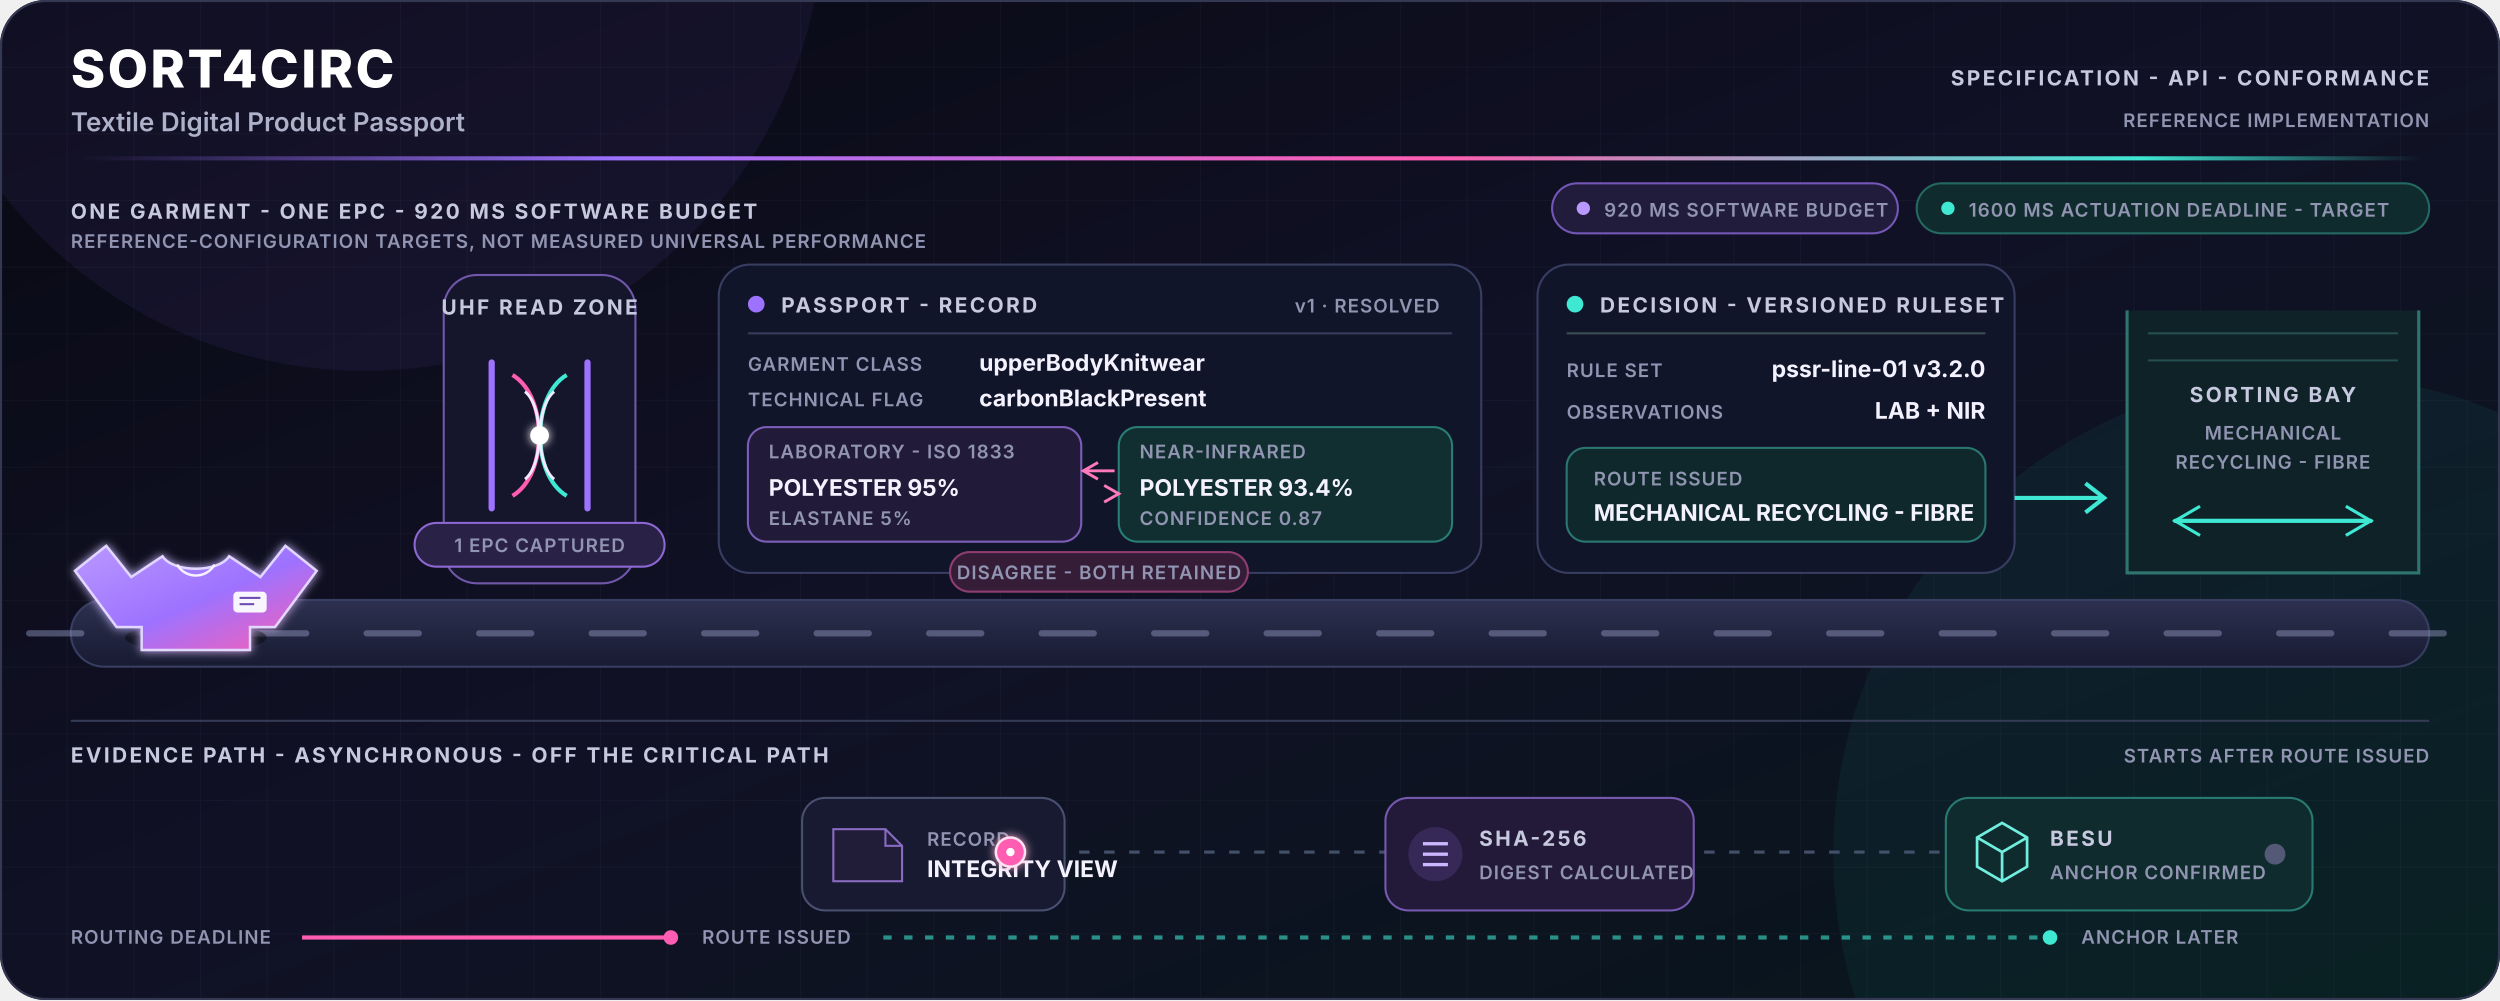
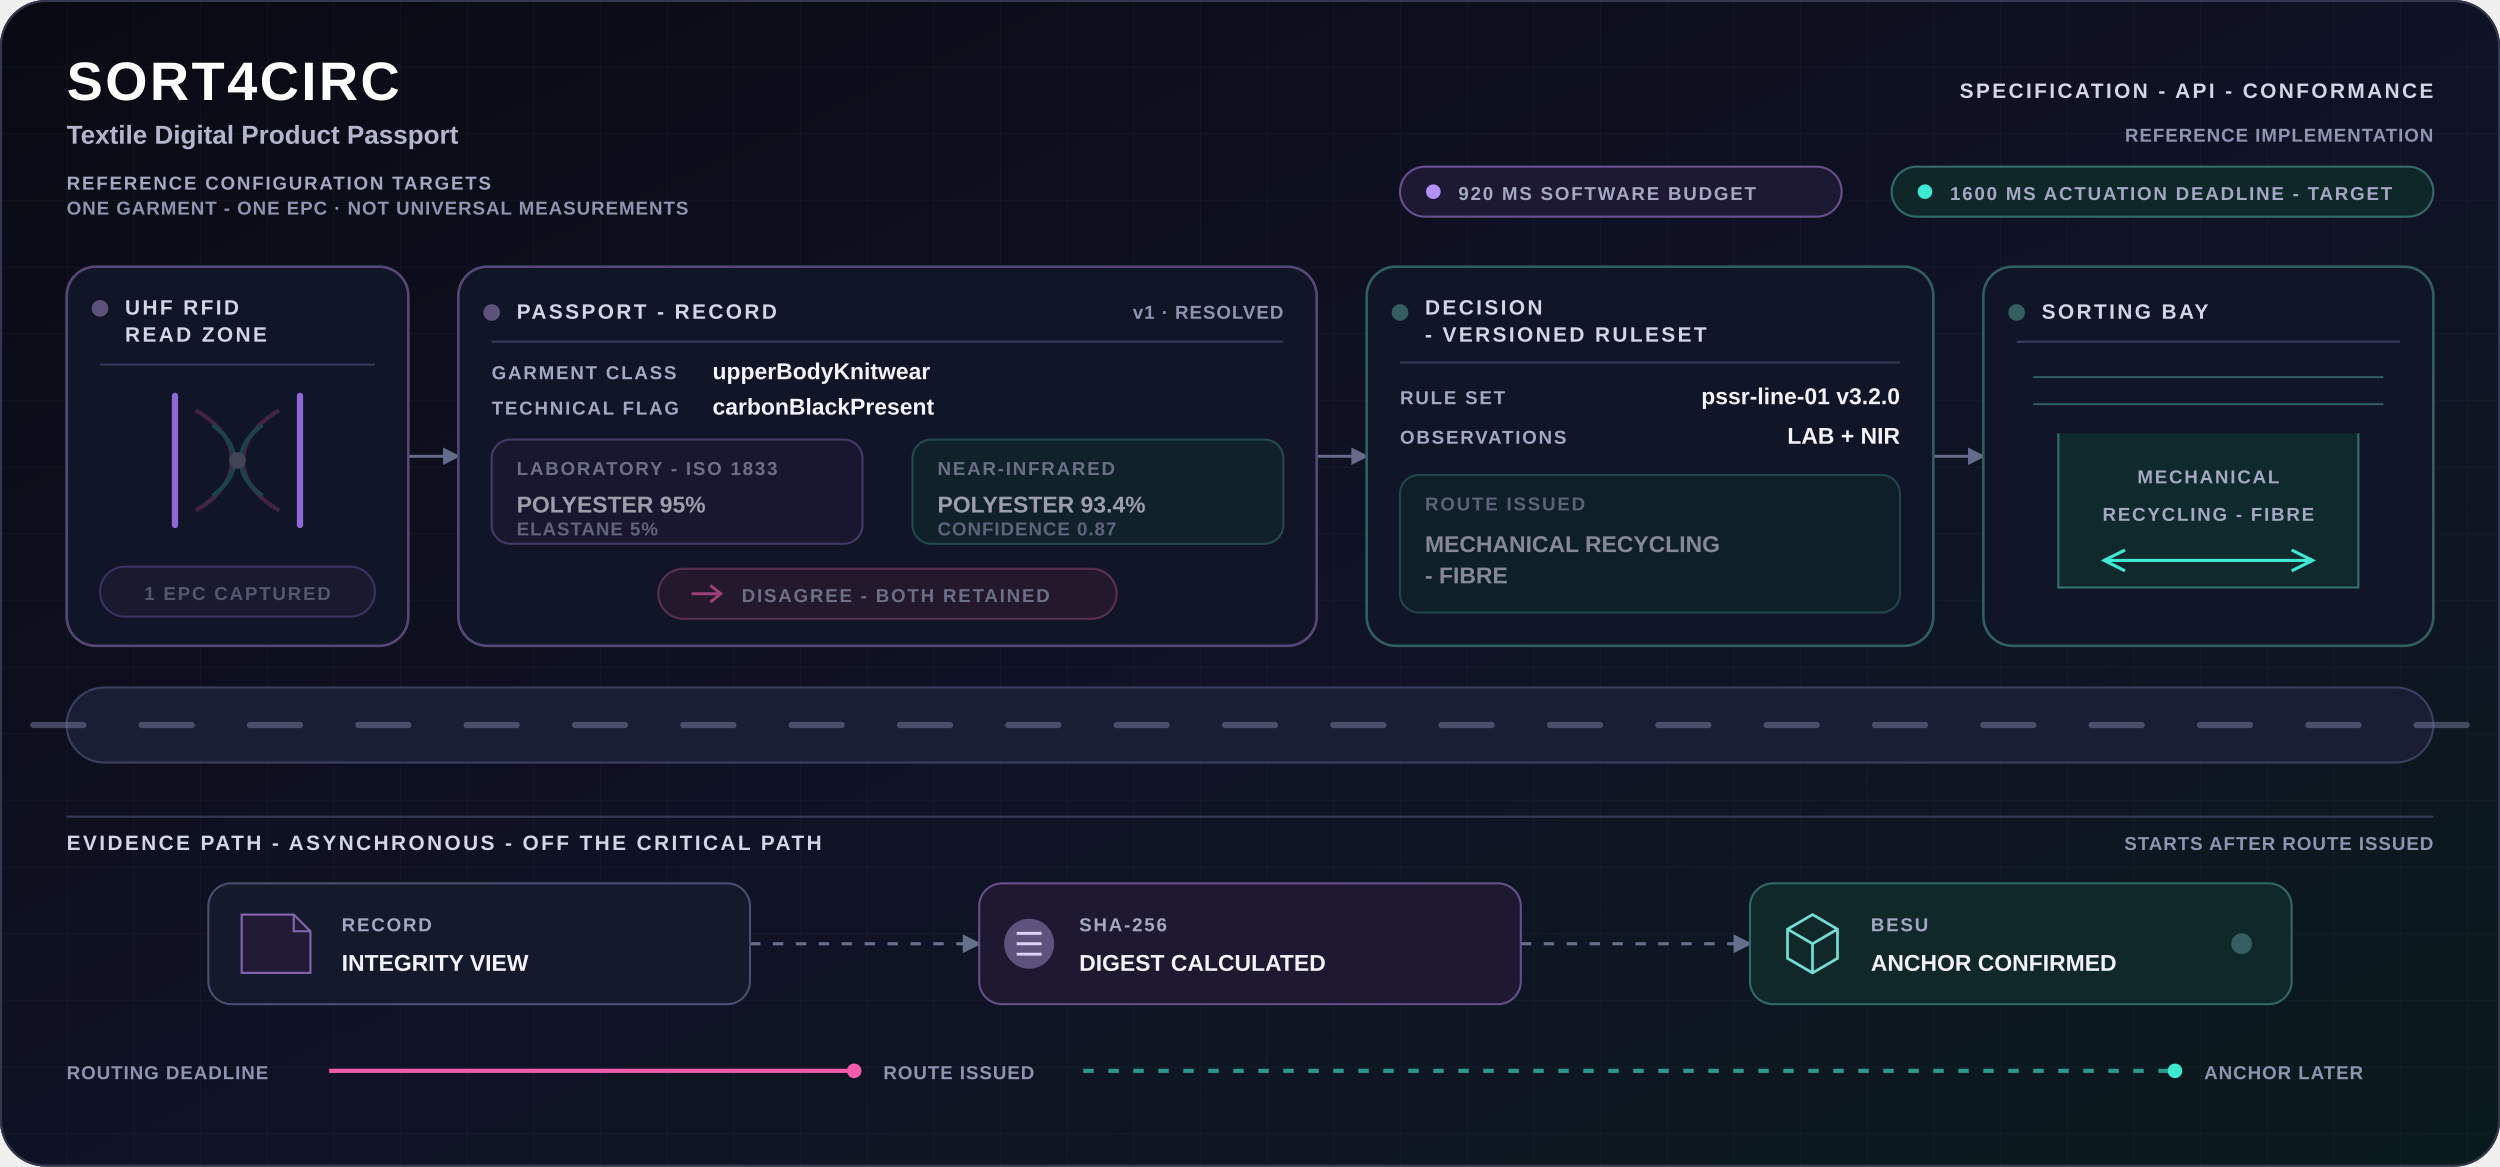
- <svg xmlns="http://www.w3.org/2000/svg" width="1200" height="480" viewBox="0 0 1200 480" role="img" aria-label="SORT4CIRC textile Digital Product Passport workflow. One garment and one EPC move through a UHF RFID read zone. The passport resolves with garment class, composition and technical flags. ISO 1833 laboratory and near-infrared observations disagree and both remain independently retained. A versioned rule set routes the garment within the reference configuration targets of a 920 millisecond software budget and a 1600 millisecond actuation deadline. Separately, a SHA-256 digest follows an asynchronous evidence path to a Hyperledger Besu anchor after the routing decision, outside the time-critical sorting path.">
+ <svg xmlns="http://www.w3.org/2000/svg" width="1200" height="560" viewBox="0 0 1200 560" role="img" aria-label="SORT4CIRC textile Digital Product Passport workflow. In a synchronized sixteen-second loop, one garment enters a conveyor, pauses beneath a UHF RFID read zone for one EPC capture, continues to a resolved passport record containing independently retained ISO 1833 laboratory and near-infrared observations, passes a versioned routing decision, and enters the mechanical recycling fibre sorting bay. After the route is issued, a separate asynchronous evidence lane calculates a SHA-256 digest and confirms a Hyperledger Besu anchor outside the time-critical sorting path. The 920 millisecond software budget and 1600 millisecond actuation deadline are reference-configuration targets, not universal measured performance.">
  <defs>
    <linearGradient id="background" x1="0" y1="0" x2="1" y2="1">
-       <stop offset="0" stop-color="#080912" />
-       <stop offset="0.48" stop-color="#111126" />
-       <stop offset="1" stop-color="#07161a" />
-     </linearGradient>
-     <linearGradient id="headerLine" x1="0" y1="0" x2="1" y2="0">
-       <stop offset="0" stop-color="#9d72ff" stop-opacity="0" />
-       <stop offset="0.23" stop-color="#9d72ff" />
-       <stop offset="0.58" stop-color="#ff5db1" />
-       <stop offset="0.88" stop-color="#3ee8d3" />
-       <stop offset="1" stop-color="#3ee8d3" stop-opacity="0" />
-     </linearGradient>
-     <linearGradient id="belt" x1="0" y1="0" x2="0" y2="1">
-       <stop offset="0" stop-color="#2d3150" />
-       <stop offset="1" stop-color="#171a31" />
+       <stop offset="0" stop-color="#090a13" />
+       <stop offset="0.55" stop-color="#101326" />
+       <stop offset="1" stop-color="#091a1c" />
    </linearGradient>
    <linearGradient id="garmentFill" x1="0" y1="0" x2="1" y2="1">
-       <stop offset="0" stop-color="#b998ff" />
-       <stop offset="0.52" stop-color="#9d72ff" />
-       <stop offset="1" stop-color="#ff5db1" />
-     </linearGradient>
-     <linearGradient id="decisionFill" x1="0" y1="0" x2="1" y2="1">
-       <stop offset="0" stop-color="#1c1836" />
-       <stop offset="1" stop-color="#102b2d" />
+       <stop offset="0" stop-color="#b69aff" />
+       <stop offset="0.55" stop-color="#956cff" />
+       <stop offset="1" stop-color="#f65bab" />
    </linearGradient>
    <pattern id="grid" width="32" height="32" patternUnits="userSpaceOnUse">
-       <path d="M32 0H0V32" fill="none" stroke="#8b8eac" stroke-opacity=".055" />
+       <path d="M32 0H0V32" fill="none" stroke="#b2b6d0" stroke-opacity=".035" />
    </pattern>
-     <filter id="softGlow" x="-50%" y="-50%" width="200%" height="200%">
-       <feGaussianBlur stdDeviation="5" result="blur" />
+     <filter id="activeGlow" x="-80%" y="-80%" width="260%" height="260%">
+       <feGaussianBlur stdDeviation="2.2" result="blur" />
      <feMerge>
        <feMergeNode in="blur" />
        <feMergeNode in="SourceGraphic" />
      </feMerge>
    </filter>
-     <filter id="smallGlow" x="-40%" y="-40%" width="180%" height="180%">
-       <feGaussianBlur stdDeviation="2.4" result="blur" />
-       <feMerge>
-         <feMergeNode in="blur" />
-         <feMergeNode in="SourceGraphic" />
-       </feMerge>
-     </filter>
+     <marker id="arrowNeutral" viewBox="0 0 8 8" refX="7" refY="4" markerWidth="6" markerHeight="6" orient="auto">
+       <path d="M0 0 8 4 0 8Z" fill="#646b8b" />
+     </marker>
+     <marker id="arrowEvidence" viewBox="0 0 8 8" refX="7" refY="4" markerWidth="6" markerHeight="6" orient="auto">
+       <path d="M0 0 8 4 0 8Z" fill="#65708c" />
+     </marker>
    <clipPath id="canvasClip">
-       <rect width="1200" height="480" rx="22" />
+       <rect width="1200" height="560" rx="22" />
    </clipPath>
    <style>
-       text { font-family: Inter, ui-sans-serif, system-ui, -apple-system, "Segoe UI", Arial, sans-serif; }
-       .label { fill: #c7c9df; font-size: 10px; font-weight: 700; letter-spacing: 1.15px; }
-       .tiny { fill: #9195b2; font-size: 9px; font-weight: 600; letter-spacing: .5px; }
-       .value { fill: #f5f2ff; font-size: 11px; font-weight: 650; }
-       .muted { fill: #a9acc7; }
-       .panel { fill: #11152a; stroke: #383d62; stroke-width: 1; }
-       .flow-line { fill: none; stroke: #6b7199; stroke-width: 1.4; stroke-dasharray: 4 7; }
-       .belt-dashes { animation: beltShift 14s linear infinite; }
-       .garment-move { animation: garmentFlow 14s cubic-bezier(.42,0,.58,1) infinite; }
-       .scan-one { animation: scanPulse 14s ease-out infinite; }
-       .scan-two { animation: scanPulse 14s 180ms ease-out infinite; }
-       .scan-three { animation: scanPulse 14s 360ms ease-out infinite; }
-       .epc-chip { animation: epcResolve 14s ease-in-out infinite; }
-       .passport-card { animation: passportResolve 14s ease-in-out infinite; }
-       .lab-card { animation: labObserve 14s ease-in-out infinite; }
-       .nir-card { animation: nirObserve 14s ease-in-out infinite; }
-       .retain-mark { animation: retainBoth 14s ease-in-out infinite; }
-       .decision-card { animation: decide 14s ease-in-out infinite; }
-       .route-pulse { animation: routePulse 14s ease-in-out infinite; }
-       .bay-pulse { animation: bayPulse 14s ease-in-out infinite; }
-       .evidence-packet { animation: evidenceFlow 14s cubic-bezier(.4,0,.2,1) infinite; }
-       .digest-pulse { animation: digestPulse 14s ease-in-out infinite; }
-       .anchor-pulse { animation: anchorPulse 14s ease-in-out infinite; }
-       .status-dot { animation: statusBlink 14s ease-in-out infinite; }
+       text { font-family: ui-sans-serif, system-ui, -apple-system, "Segoe UI", Arial, sans-serif; }
+       .station { fill: #111528; stroke: #3b405e; stroke-width: 1.25; }
+       .station-purple { stroke: #574775; }
+       .station-teal { stroke: #315f61; }
+       .station-title { fill: #d4d6e8; font-size: 10px; font-weight: 750; letter-spacing: 1.15px; }
+       .label { fill: #a4a8c2; font-size: 9px; font-weight: 700; letter-spacing: .85px; }
+       .value { fill: #f4f2fc; font-size: 11px; font-weight: 650; }
+       .caption { fill: #8f94b0; font-size: 9px; font-weight: 600; letter-spacing: .45px; }
+       .divider { stroke: #353a57; stroke-width: 1; }
+       .station-arrow { fill: none; stroke: #646b8b; stroke-width: 1.4; marker-end: url(#arrowNeutral); }
+       .belt-dashes { animation: beltShift 16s linear infinite; }
+       .garment-move { animation: garmentFlow 16s linear infinite; }
+       .rfid-station { animation: rfidStation 16s linear infinite; }
+       .passport-station { animation: passportStation 16s linear infinite; }
+       .decision-station { animation: decisionStation 16s linear infinite; }
+       .bay-station { animation: bayStation 16s linear infinite; }
+       .rfid-status { animation: rfidStatus 16s linear infinite; }
+       .passport-status { animation: passportStatus 16s linear infinite; }
+       .decision-status { animation: decisionStatus 16s linear infinite; }
+       .bay-status { animation: bayStatus 16s linear infinite; }
+       .scan-field { animation: scanField 16s linear infinite; }
+       .epc-result { animation: epcResult 16s linear infinite; }
+       .observation-state { animation: observationState 16s linear infinite; }
+       .route-state { animation: routeState 16s linear infinite; }
+       .packet-record-digest { animation: packetRecordDigest 16s linear infinite; }
+       .digest-token { animation: digestToken 16s linear infinite; }
+       .packet-digest-anchor { animation: packetDigestAnchor 16s linear infinite; }
+       .anchor-status { animation: anchorStatus 16s linear infinite; }

-       @keyframes beltShift { to { transform: translateX(54px); } }
+       @keyframes beltShift { to { transform: translateX(52px); } }
      @keyframes garmentFlow {
-         0%, 2% { transform: translateX(-105px); opacity: 0; }
-         5% { transform: translateX(-60px); opacity: 1; }
-         17% { transform: translateX(135px); opacity: 1; }
-         31% { transform: translateX(332px); opacity: 1; }
-         47% { transform: translateX(554px); opacity: 1; }
-         62% { transform: translateX(760px); opacity: 1; }
-         74%, 80% { transform: translateX(966px); opacity: 1; }
-         85%, 100% { transform: translateX(1015px); opacity: 0; }
-       }
-       @keyframes scanPulse {
-         0%, 9%, 26%, 100% { opacity: .16; transform: scaleX(.45); }
-         14%, 20% { opacity: .9; transform: scaleX(1); }
-       }
-       @keyframes epcResolve {
-         0%, 14%, 31%, 100% { opacity: .36; transform: translateY(4px); }
-         18%, 27% { opacity: 1; transform: translateY(0); }
-       }
-       @keyframes passportResolve {
-         0%, 20%, 48%, 100% { stroke: #383d62; filter: none; }
-         26%, 43% { stroke: #a980ff; filter: url(#smallGlow); }
-       }
-       @keyframes labObserve {
-         0%, 25%, 50%, 100% { opacity: .64; }
-         31%, 46% { opacity: 1; }
-       }
-       @keyframes nirObserve {
-         0%, 30%, 52%, 100% { opacity: .58; }
-         37%, 49% { opacity: 1; }
-       }
-       @keyframes retainBoth {
-         0%, 36%, 56%, 100% { opacity: .38; }
-         42%, 52% { opacity: 1; filter: url(#smallGlow); }
-       }
-       @keyframes decide {
-         0%, 44%, 70%, 100% { stroke: #3d4960; filter: none; }
-         52%, 66% { stroke: #3ee8d3; filter: url(#smallGlow); }
-       }
-       @keyframes routePulse {
-         0%, 49%, 71%, 100% { opacity: .28; }
-         57%, 67% { opacity: 1; }
-       }
-       @keyframes bayPulse {
-         0%, 62%, 85%, 100% { opacity: .5; }
-         70%, 81% { opacity: 1; filter: url(#smallGlow); }
-       }
-       @keyframes evidenceFlow {
-         0%, 64% { transform: translateX(0); opacity: 0; }
-         67% { transform: translateX(25px); opacity: 1; }
-         79% { transform: translateX(300px); opacity: 1; }
-         91%, 96% { transform: translateX(560px); opacity: 1; }
-         100% { transform: translateX(585px); opacity: 0; }
-       }
-       @keyframes digestPulse {
-         0%, 70%, 87%, 100% { opacity: .52; }
-         76%, 84% { opacity: 1; filter: url(#smallGlow); }
-       }
-       @keyframes anchorPulse {
-         0%, 83%, 100% { opacity: .52; }
-         90%, 97% { opacity: 1; filter: url(#smallGlow); }
-       }
-       @keyframes statusBlink {
-         0%, 88%, 100% { fill: #545978; }
-         92%, 97% { fill: #3ee8d3; filter: url(#softGlow); }
+         0% { transform: translateX(-80px); opacity: 0; }
+         2% { transform: translateX(-56px); opacity: 1; }
+         12%, 25% { transform: translateX(114px); opacity: 1; }
+         30%, 45% { transform: translateX(426px); opacity: 1; }
+         50%, 63% { transform: translateX(792px); opacity: 1; }
+         75%, 82% { transform: translateX(1060px); opacity: 1; }
+         88% { transform: translateX(1060px); opacity: 0; }
+         100% { transform: translateX(-80px); opacity: 0; }
+       }
+       @keyframes rfidStation {
+         0%, 11%, 26%, 100% { stroke: #574775; }
+         13%, 24% { stroke: #a77cff; }
+       }
+       @keyframes passportStation {
+         0%, 24%, 46%, 100% { stroke: #574775; }
+         27%, 44% { stroke: #a77cff; }
+       }
+       @keyframes decisionStation {
+         0%, 44%, 64%, 100% { stroke: #315f61; }
+         47%, 62% { stroke: #3ee8d3; }
+       }
+       @keyframes bayStation {
+         0%, 62%, 82%, 100% { stroke: #315f61; }
+         66%, 80% { stroke: #3ee8d3; }
+       }
+       @keyframes rfidStatus {
+         0%, 11%, 26%, 100% { fill: #5e527a; filter: none; }
+         14%, 23% { fill: #b391ff; filter: url(#activeGlow); }
+       }
+       @keyframes passportStatus {
+         0%, 24%, 46%, 100% { fill: #5e527a; filter: none; }
+         28%, 43% { fill: #b391ff; filter: url(#activeGlow); }
+       }
+       @keyframes decisionStatus {
+         0%, 44%, 64%, 100% { fill: #345e60; filter: none; }
+         48%, 61% { fill: #3ee8d3; filter: url(#activeGlow); }
+       }
+       @keyframes bayStatus {
+         0%, 62%, 84%, 100% { fill: #345e60; filter: none; }
+         67%, 81% { fill: #3ee8d3; filter: url(#activeGlow); }
+       }
+       @keyframes scanField {
+         0%, 11%, 26%, 100% { opacity: .22; }
+         14%, 23% { opacity: 1; }
+       }
+       @keyframes epcResult {
+         0%, 13%, 27%, 100% { opacity: .45; }
+         17%, 25% { opacity: 1; }
+       }
+       @keyframes observationState {
+         0%, 24%, 46%, 100% { opacity: .62; }
+         28%, 44% { opacity: 1; }
+       }
+       @keyframes routeState {
+         0%, 44%, 65%, 100% { opacity: .52; }
+         49%, 63% { opacity: 1; }
+       }
+       @keyframes packetRecordDigest {
+         0%, 70% { transform: translateX(0); opacity: 0; }
+         72% { transform: translateX(0); opacity: 1; }
+         78% { transform: translateX(98px); opacity: 1; }
+         80%, 100% { transform: translateX(98px); opacity: 0; }
+       }
+       @keyframes digestToken {
+         0%, 77%, 90%, 100% { fill: #5f527d; filter: none; }
+         80%, 88% { fill: #b391ff; filter: url(#activeGlow); }
+       }
+       @keyframes packetDigestAnchor {
+         0%, 87% { transform: translateX(0); opacity: 0; }
+         89% { transform: translateX(0); opacity: 1; }
+         95% { transform: translateX(98px); opacity: 1; }
+         97%, 100% { transform: translateX(98px); opacity: 0; }
+       }
+       @keyframes anchorStatus {
+         0%, 93%, 100% { fill: #345e60; filter: none; }
+         96%, 99% { fill: #3ee8d3; filter: url(#activeGlow); }
      }
      @media (prefers-reduced-motion: reduce) {
        * { animation: none !important; }
-         .garment-move { transform: translateX(966px); opacity: 1; }
-         .evidence-packet { transform: translateX(560px); opacity: 1; }
-         .passport-card { stroke: #a980ff; }
-         .decision-card { stroke: #3ee8d3; }
-         .status-dot { fill: #3ee8d3; }
+         .garment-move { transform: translateX(1060px); opacity: 1; }
+         .packet-record-digest { opacity: 0; }
+         .packet-digest-anchor { transform: translateX(98px); opacity: 1; }
+         .digest-token { fill: #b391ff; }
+         .anchor-status { fill: #3ee8d3; }
      }
    </style>
  </defs>
  <g clip-path="url(#canvasClip)">
-     <rect width="1200" height="480" rx="22" fill="url(#background)" />
-     <rect width="1200" height="480" fill="url(#grid)" />
-     <circle cx="175" cy="-42" r="220" fill="#7e55e7" opacity=".08" />
-     <circle cx="1110" cy="410" r="230" fill="#23c8bd" opacity=".06" />
-     <rect x=".5" y=".5" width="1199" height="479" rx="21.5" fill="none" stroke="#343852" />
-     <g aria-label="Project title">
-       <text x="34" y="42" fill="#ffffff" font-size="25" font-weight="800" letter-spacing="1.2">SORT4CIRC</text>
-       <text x="34" y="63" fill="#aeb1ca" font-size="12.5" font-weight="600">Textile Digital Product Passport</text>
-       <rect x="34" y="75" width="1132" height="2" rx="1" fill="url(#headerLine)" />
-       <text x="1166" y="41" text-anchor="end" class="label">SPECIFICATION - API - CONFORMANCE</text>
-       <text x="1166" y="61" text-anchor="end" class="tiny">REFERENCE IMPLEMENTATION</text>
+     <rect width="1200" height="560" rx="22" fill="url(#background)" />
+     <rect width="1200" height="560" fill="url(#grid)" />
+     <rect x=".5" y=".5" width="1199" height="559" rx="21.5" fill="none" stroke="#34384e" />
+     <g aria-label="Project identity and reference configuration targets">
+       <text x="32" y="48" fill="#ffffff" font-size="26" font-weight="800" letter-spacing="1.2">SORT4CIRC</text>
+       <text x="32" y="69" fill="#b3b6cc" font-size="12.5" font-weight="600">Textile Digital Product Passport</text>
+       <text x="1168" y="47" text-anchor="end" class="station-title">SPECIFICATION - API - CONFORMANCE</text>
+       <text x="1168" y="68" text-anchor="end" class="caption">REFERENCE IMPLEMENTATION</text>
+       <text x="32" y="91" class="label" fill="#c2c5d7">REFERENCE CONFIGURATION TARGETS</text>
+       <text x="32" y="103" class="caption">ONE GARMENT - ONE EPC · NOT UNIVERSAL MEASUREMENTS</text>
+       <rect x="672" y="80" width="212" height="24" rx="12" fill="#1d1932" stroke="#67508e" />
+       <circle cx="688" cy="92" r="3.5" fill="#b391ff" />
+       <text x="700" y="96" class="label" fill="#d8cdf9">920 MS SOFTWARE BUDGET</text>
+       <rect x="908" y="80" width="260" height="24" rx="12" fill="#102729" stroke="#326b68" />
+       <circle cx="924" cy="92" r="3.5" fill="#3ee8d3" />
+       <text x="936" y="96" class="label" fill="#b8eee9">1600 MS ACTUATION DEADLINE - TARGET</text>
    </g>
-     <g aria-label="Reference configuration target badges">
-       <rect x="745" y="88" width="166" height="24" rx="12" fill="#211c3b" stroke="#7356b6" />
-       <circle cx="760" cy="100" r="3.2" fill="#b998ff" />
-       <text x="770" y="104" class="tiny" fill="#d8cbff">920 MS SOFTWARE BUDGET</text>
-       <rect x="920" y="88" width="246" height="24" rx="12" fill="#102b2d" stroke="#246961" />
-       <circle cx="935" cy="100" r="3.2" fill="#3ee8d3" />
-       <text x="945" y="104" class="tiny" fill="#b4f7ef">1600 MS ACTUATION DEADLINE - TARGET</text>
+     <g aria-label="Four aligned processing stations">
+       <path d="M196 219H220" class="station-arrow" />
+       <path d="M632 219H656" class="station-arrow" />
+       <path d="M928 219H952" class="station-arrow" />
+       <g aria-label="UHF RFID read zone captures one EPC">
+         <rect class="station station-purple rfid-station" x="32" y="128" width="164" height="182" rx="14" />
+         <circle class="rfid-status" cx="48" cy="148" r="4" fill="#5e527a" />
+         <text x="60" y="151" class="station-title" fill="#ddd5f5">
+           <tspan x="60">UHF RFID</tspan>
+           <tspan x="60" dy="13">READ ZONE</tspan>
+         </text>
+         <path d="M48 175H180" class="divider" />
+         <path d="M84 190V252M144 190V252" stroke="#8e69d6" stroke-width="3" stroke-linecap="round" />
+         <g class="scan-field" opacity=".22">
+           <path d="M94 197c23 13 23 35 0 48M134 197c-23 13-23 35 0 48" fill="none" stroke="#f65bab" stroke-width="2" />
+           <path d="M102 204c14 10 14 24 0 34M126 204c-14 10-14 24 0 34" fill="none" stroke="#3ee8d3" stroke-width="2" />
+           <circle cx="114" cy="221" r="4" fill="#f6f3ff" />
+         </g>
+         <g class="epc-result" opacity=".45">
+           <rect x="48" y="272" width="132" height="24" rx="12" fill="#241d3a" stroke="#7055a1" />
+           <text x="114" y="288" text-anchor="middle" class="label" fill="#e2d9fa">1 EPC CAPTURED</text>
+         </g>
+       </g>
+       <g aria-label="Resolved passport record retains disagreeing observations independently">
+         <rect class="station station-purple passport-station" x="220" y="128" width="412" height="182" rx="14" />
+         <circle class="passport-status" cx="236" cy="150" r="4" fill="#5e527a" />
+         <text x="248" y="153" class="station-title" fill="#ddd5f5">PASSPORT - RECORD</text>
+         <text x="616" y="153" text-anchor="end" class="caption">v1 · RESOLVED</text>
+         <path d="M236 164H616" class="divider" />
+         <text x="236" y="182" class="label">GARMENT CLASS</text>
+         <text x="342" y="182" class="value">upperBodyKnitwear</text>
+         <text x="236" y="199" class="label">TECHNICAL FLAG</text>
+         <text x="342" y="199" class="value" fill="#f893c7">carbonBlackPresent</text>
+         <g class="observation-state" opacity=".62">
+           <rect x="236" y="211" width="178" height="50" rx="9" fill="#1f1933" stroke="#65508b" />
+           <text x="248" y="228" class="label" fill="#d8cdf4">LABORATORY - ISO 1833</text>
+           <text x="248" y="246" class="value">POLYESTER 95%</text>
+           <text x="248" y="257" class="caption">ELASTANE 5%</text>
+           <rect x="438" y="211" width="178" height="50" rx="9" fill="#10292b" stroke="#306966" />
+           <text x="450" y="228" class="label" fill="#b6ebe6">NEAR-INFRARED</text>
+           <text x="450" y="246" class="value">POLYESTER 93.4%</text>
+           <text x="450" y="257" class="caption">CONFIDENCE 0.87</text>
+           <rect x="316" y="273" width="220" height="24" rx="12" fill="#301a30" stroke="#88416a" />
+           <path d="M332 285h14m-5-4 5 4-5 4" fill="none" stroke="#f65bab" stroke-width="1.4" />
+           <text x="356" y="289" class="label" fill="#f4b4d5">DISAGREE - BOTH RETAINED</text>
+         </g>
+       </g>
+       <g aria-label="Versioned rule set issues the sorting route">
+         <rect class="station station-teal decision-station" x="656" y="128" width="272" height="182" rx="14" />
+         <circle class="decision-status" cx="672" cy="150" r="4" fill="#345e60" />
+         <text x="684" y="151" class="station-title" fill="#c5eee9">
+           <tspan x="684">DECISION</tspan>
+           <tspan x="684" dy="13">- VERSIONED RULESET</tspan>
+         </text>
+         <path d="M672 174H912" class="divider" />
+         <text x="672" y="194" class="label">RULE SET</text>
+         <text x="912" y="194" text-anchor="end" class="value">pssr-line-01 v3.2.0</text>
+         <text x="672" y="213" class="label">OBSERVATIONS</text>
+         <text x="912" y="213" text-anchor="end" class="value">LAB + NIR</text>
+         <g class="route-state" opacity=".52">
+           <rect x="672" y="228" width="240" height="66" rx="9" fill="#0d282a" stroke="#31726d" />
+           <text x="684" y="245" class="label" fill="#9fe7df">ROUTE ISSUED</text>
+           <text x="684" y="265" class="value" fill="#ffffff">
+             <tspan x="684">MECHANICAL RECYCLING</tspan>
+             <tspan x="684" dy="15">- FIBRE</tspan>
+           </text>
+         </g>
+       </g>
+       <g aria-label="Selected mechanical recycling fibre sorting bay">
+         <rect class="station station-teal bay-station" x="952" y="128" width="216" height="182" rx="14" fill="#0e2026" />
+         <circle class="bay-status" cx="968" cy="150" r="4" fill="#345e60" />
+         <text x="980" y="153" class="station-title" fill="#c5eee9">SORTING BAY</text>
+         <path d="M968 164H1152" class="divider" />
+         <path d="M976 181H1144M976 194H1144" stroke="#2c5d60" />
+         <path d="M988 208V282H1132V208" fill="#10292c" stroke="#31726d" />
+         <text x="1060" y="232" text-anchor="middle" class="label" fill="#b6ebe6">MECHANICAL</text>
+         <text x="1060" y="250" text-anchor="middle" class="label" fill="#b6ebe6">RECYCLING - FIBRE</text>
+         <path d="M1010 269H1110" stroke="#3ee8d3" stroke-width="1.5" />
+         <path d="M1020 264 1010 269 1020 274M1100 264 1110 269 1100 274" fill="none" stroke="#3ee8d3" stroke-width="1.5" />
+       </g>
    </g>
-     <text x="34" y="105" class="label">ONE GARMENT - ONE EPC - 920 MS SOFTWARE BUDGET</text>
-     <text x="34" y="119" class="tiny">REFERENCE-CONFIGURATION TARGETS, NOT MEASURED UNIVERSAL PERFORMANCE</text>
-     <path d="M48 302H1150" class="flow-line" />
-     <rect x="34" y="288" width="1132" height="32" rx="16" fill="url(#belt)" stroke="#383d62" />
-     <g class="belt-dashes" opacity=".48">
-       <path d="M-40 304h25m29 0h25m29 0h25m29 0h25m29 0h25m29 0h25m29 0h25m29 0h25m29 0h25m29 0h25m29 0h25m29 0h25m29 0h25m29 0h25m29 0h25m29 0h25m29 0h25m29 0h25m29 0h25m29 0h25m29 0h25m29 0h25m29 0h25m29 0h25m29 0h25m29 0h25m29 0h25m29 0h25m29 0h25m29 0h25m29 0h25m29 0h25m29 0h25m29 0h25m29 0h25m29 0h25" stroke="#8e94bd" stroke-width="3" stroke-linecap="round" />
+     <g aria-label="Conveyor carrying one garment through the stations">
+       <rect x="32" y="330" width="1136" height="36" rx="18" fill="#1a1e35" stroke="#3a405f" />
+       <g class="belt-dashes" opacity=".5">
+         <path d="M-36 348h24m28 0h24m28 0h24m28 0h24m28 0h24m28 0h24m28 0h24m28 0h24m28 0h24m28 0h24m28 0h24m28 0h24m28 0h24m28 0h24m28 0h24m28 0h24m28 0h24m28 0h24m28 0h24m28 0h24m28 0h24m28 0h24m28 0h24m28 0h24m28 0h24m28 0h24m28 0h24m28 0h24m28 0h24" fill="none" stroke="#777e9f" stroke-width="3" stroke-linecap="round" />
+       </g>
+       <g class="garment-move" aria-label="Garment travelling on the conveyor" opacity="0">
+         <ellipse cx="0" cy="359" rx="34" ry="5" fill="#070912" opacity=".65" />
+         <path d="M-16 333-29 341-38 329-50 339-35 359h10v8h50v-8h10l15-20-12-10-9 12-13-8c-5 7-27 7-32 0Z" fill="url(#garmentFill)" stroke="#d8ccf5" stroke-width="1.2" />
+         <path d="M-9 335c4 6 14 6 18 0" fill="none" stroke="#f4efff" stroke-width="1.1" />
+         <rect x="20" y="344" width="15" height="9" rx="2" fill="#f7f4ff" />
+         <path d="M23 347h9M23 350h6" stroke="#6b4d9f" />
+       </g>
    </g>
-     <g aria-label="UHF read zone captures one EPC">
-       <rect x="213" y="132" width="92" height="148" rx="16" fill="#15152b" stroke="#7057a9" />
-       <text x="259" y="151" text-anchor="middle" class="label" fill="#d8cbff">UHF READ ZONE</text>
-       <path d="M236 174v70M282 174v70" stroke="#9d72ff" stroke-width="3" stroke-linecap="round" />
-       <path class="scan-one" d="M246 180c17 10 17 48 0 58" fill="none" stroke="#ff5db1" stroke-width="2" transform-origin="246px 209px" />
-       <path class="scan-two" d="M272 180c-17 10-17 48 0 58" fill="none" stroke="#3ee8d3" stroke-width="2" transform-origin="272px 209px" />
-       <path class="scan-three" d="M252 188c9 7 9 35 0 42M266 188c-9 7-9 35 0 42" fill="none" stroke="#f0eaff" stroke-width="1.4" transform-origin="259px 209px" />
-       <circle cx="259" cy="209" r="4.5" fill="#ffffff" filter="url(#smallGlow)" />
-       <g class="epc-chip">
-         <rect x="199" y="251" width="120" height="21" rx="10.5" fill="#2a2146" stroke="#8c68d3" />
-         <text x="259" y="265" text-anchor="middle" class="tiny" fill="#eee7ff">1 EPC CAPTURED</text>
-       </g>
-     </g>
-     <g aria-label="Resolved passport record with independently retained observations">
-       <rect class="panel passport-card" x="345" y="127" width="366" height="148" rx="15" />
-       <circle cx="363" cy="146" r="4" fill="#9d72ff" />
-       <text x="375" y="150" class="label" fill="#e4dcff">PASSPORT - RECORD</text>
-       <text x="691" y="150" text-anchor="end" class="tiny">v1 · RESOLVED</text>
-       <path d="M359 160H697" stroke="#373b59" />
-       <text x="359" y="178" class="tiny">GARMENT CLASS</text>
-       <text x="470" y="178" class="value">upperBodyKnitwear</text>
-       <text x="359" y="195" class="tiny">TECHNICAL FLAG</text>
-       <text x="470" y="195" class="value" fill="#ff9bce">carbonBlackPresent</text>
-       <g class="lab-card">
-         <rect x="359" y="205" width="160" height="55" rx="9" fill="#211b39" stroke="#7c5db7" />
-         <text x="369" y="220" class="tiny" fill="#d7c9ff">LABORATORY - ISO 1833</text>
-         <text x="369" y="238" class="value">POLYESTER 95%</text>
-         <text x="369" y="252" class="tiny">ELASTANE 5%</text>
-       </g>
-       <g class="nir-card">
-         <rect x="537" y="205" width="160" height="55" rx="9" fill="#112e31" stroke="#287e75" />
-         <text x="547" y="220" class="tiny" fill="#adf1e9">NEAR-INFRARED</text>
-         <text x="547" y="238" class="value">POLYESTER 93.4%</text>
-         <text x="547" y="252" class="tiny">CONFIDENCE 0.87</text>
-       </g>
-       <g class="retain-mark">
-         <path d="M520 226h15M527 222l-7 4 7 4M530 241l7-4-7-4" stroke="#ff79bd" stroke-width="1.4" fill="none" />
-         <rect x="456" y="265" width="143" height="19" rx="9.5" fill="#351d38" stroke="#8e3e70" />
-         <text x="527.5" y="278" text-anchor="middle" class="tiny" fill="#ffc1df">DISAGREE - BOTH RETAINED</text>
-       </g>
-     </g>
-     <g aria-label="Versioned sorting rule issues a route">
-       <rect class="panel decision-card" x="738" y="127" width="229" height="148" rx="15" fill="url(#decisionFill)" />
-       <circle cx="756" cy="146" r="4" fill="#3ee8d3" />
-       <text x="768" y="150" class="label" fill="#c2fbf4">DECISION - VERSIONED RULESET</text>
-       <path d="M752 160H953" stroke="#3b4c54" />
-       <text x="752" y="181" class="tiny">RULE SET</text>
-       <text x="953" y="181" text-anchor="end" class="value">pssr-line-01 v3.2.0</text>
-       <text x="752" y="201" class="tiny">OBSERVATIONS</text>
-       <text x="953" y="201" text-anchor="end" class="value">LAB + NIR</text>
-       <rect x="752" y="215" width="201" height="45" rx="9" fill="#0e282b" stroke="#2a776f" />
-       <text x="765" y="233" class="tiny" fill="#9be9df">ROUTE ISSUED</text>
-       <text x="765" y="250" class="value" fill="#ffffff">MECHANICAL RECYCLING - FIBRE</text>
-       <path class="route-pulse" d="M967 239H1010m-9-7 9 7-9 7" fill="none" stroke="#3ee8d3" stroke-width="2" />
-     </g>
-     <g class="bay-pulse" aria-label="Garment enters the selected sorting bay">
-       <path d="M1021 149v126h140V149" fill="#0e2228" stroke="#2e756f" stroke-width="1.5" />
-       <path d="M1031 160h120M1031 173h120" stroke="#244e50" />
-       <text x="1091" y="193" text-anchor="middle" class="label" fill="#aaf4eb">SORTING BAY</text>
-       <text x="1091" y="211" text-anchor="middle" class="tiny">MECHANICAL</text>
-       <text x="1091" y="225" text-anchor="middle" class="tiny">RECYCLING - FIBRE</text>
-       <path d="M1044 250h94" stroke="#3ee8d3" stroke-width="2" stroke-linecap="round" />
-       <path d="M1056 243l-12 7 12 7M1126 243l12 7-12 7" fill="none" stroke="#3ee8d3" stroke-width="1.5" />
-     </g>
-     <g class="garment-move" aria-label="Garment travelling on the sorting line">
-       <ellipse cx="94" cy="306" rx="34" ry="7" fill="#070911" opacity=".55" />
-       <path d="M78 267l-15 10-12-15-15 12 20 27h12v11h52v-11h12l20-27-15-12-12 15-15-10c-5 8-27 8-32 0Z" fill="url(#garmentFill)" stroke="#e2d8ff" stroke-width="1.2" filter="url(#smallGlow)" />
-       <path d="M85 271c4 7 14 7 18 0" fill="none" stroke="#f7f2ff" stroke-width="1.2" />
-       <rect x="112" y="284" width="16" height="10" rx="2" fill="#f8f5ff" />
-       <path d="M115 287h10M115 290h7" stroke="#6c4ab0" stroke-width="1" />
-     </g>
-     <g aria-label="Asynchronous evidence lane outside the critical path">
-       <path d="M34 346H1166" stroke="#343b55" stroke-width="1" />
-       <text x="34" y="366" class="label" fill="#c7c9df">EVIDENCE PATH - ASYNCHRONOUS - OFF THE CRITICAL PATH</text>
-       <text x="1166" y="366" text-anchor="end" class="tiny">STARTS AFTER ROUTE ISSUED</text>
-       <path d="M386 409H1055" fill="none" stroke="#44506a" stroke-width="1.5" stroke-dasharray="5 7" />
-       <path d="M1047 404l9 5-9 5" fill="none" stroke="#63708d" stroke-width="1.5" />
-       <g transform="translate(385 383)">
-         <rect width="126" height="54" rx="11" fill="#171a30" stroke="#495070" />
-         <path d="M15 15h25l8 8v17H15Z" fill="#211d39" stroke="#8a6bc3" />
-         <path d="M40 15v8h8" fill="none" stroke="#8a6bc3" />
-         <text x="60" y="23" class="tiny">RECORD</text>
-         <text x="60" y="38" class="value">INTEGRITY VIEW</text>
-       </g>
-       <g class="digest-pulse" transform="translate(665 383)">
-         <rect width="148" height="54" rx="11" fill="#221a38" stroke="#7659b0" />
-         <circle cx="24" cy="27" r="13" fill="#9d72ff" opacity=".16" />
-         <path d="M18 22h12M18 27h12M18 32h12" stroke="#cbb8ff" stroke-width="1.6" />
-         <text x="45" y="23" class="label" fill="#d9ceff">SHA-256</text>
-         <text x="45" y="39" class="tiny">DIGEST CALCULATED</text>
-       </g>
-       <g class="anchor-pulse" transform="translate(934 383)">
-         <rect width="176" height="54" rx="11" fill="#102b2d" stroke="#287b72" />
-         <path d="M15 33l12 7 12-7V19l-12-7-12 7Zm0-14 12 7 12-7M27 26v14" fill="none" stroke="#70eee0" stroke-width="1.3" />
-         <text x="50" y="23" class="label" fill="#b7f7ef">BESU</text>
-         <text x="50" y="39" class="tiny">ANCHOR CONFIRMED</text>
-         <circle class="status-dot" cx="158" cy="27" r="5" fill="#545978" />
-       </g>
-       <g class="evidence-packet" transform="translate(485 409)">
-         <circle r="7" fill="#ff5db1" stroke="#ffe1f0" stroke-width="1.2" filter="url(#smallGlow)" />
-         <circle r="2" fill="#ffffff" />
-       </g>
-       <text x="34" y="453" class="tiny">ROUTING DEADLINE</text>
-       <path d="M145 450h177" stroke="#ff5db1" stroke-width="2" />
-       <circle cx="322" cy="450" r="3.5" fill="#ff5db1" />
-       <text x="337" y="453" class="tiny" fill="#ffc1df">ROUTE ISSUED</text>
-       <path d="M424 450h560" stroke="#3ee8d3" stroke-width="2" stroke-dasharray="4 6" opacity=".58" />
-       <circle cx="984" cy="450" r="3.5" fill="#3ee8d3" />
-       <text x="999" y="453" class="tiny" fill="#aef5ed">ANCHOR LATER</text>
+     <g aria-label="Asynchronous evidence path outside the critical sorting path">
+       <path d="M32 392H1168" stroke="#343a55" />
+       <text x="32" y="408" class="station-title">EVIDENCE PATH - ASYNCHRONOUS - OFF THE CRITICAL PATH</text>
+       <text x="1168" y="408" text-anchor="end" class="caption">STARTS AFTER ROUTE ISSUED</text>
+       <path d="M360 453H470" fill="none" stroke="#65708c" stroke-width="1.5" stroke-dasharray="5 6" marker-end="url(#arrowEvidence)" />
+       <path d="M730 453H840" fill="none" stroke="#65708c" stroke-width="1.5" stroke-dasharray="5 6" marker-end="url(#arrowEvidence)" />
+       <g aria-label="Record integrity view evidence card">
+         <rect x="100" y="424" width="260" height="58" rx="11" fill="#15192c" stroke="#48506c" />
+         <path d="M116 439h25l8 8v20h-33Z" fill="#211b35" stroke="#8467b0" />
+         <path d="M141 439v8h8" fill="none" stroke="#8467b0" />
+         <text x="164" y="447" class="label">RECORD</text>
+         <text x="164" y="466" class="value">INTEGRITY VIEW</text>
+       </g>
+       <g aria-label="SHA-256 digest evidence card">
+         <rect x="470" y="424" width="260" height="58" rx="11" fill="#1e1931" stroke="#65508b" />
+         <circle class="digest-token" cx="494" cy="453" r="12" fill="#5f527d" />
+         <path d="M488 448h12M488 453h12M488 458h12" stroke="#ddd3f7" stroke-width="1.4" />
+         <text x="518" y="447" class="label" fill="#d8cdf4">SHA-256</text>
+         <text x="518" y="466" class="value">DIGEST CALCULATED</text>
+       </g>
+       <g aria-label="Besu confirmed anchor evidence card">
+         <rect x="840" y="424" width="260" height="58" rx="11" fill="#10282a" stroke="#306966" />
+         <path d="M858 460l12 7 12-7v-14l-12-7-12 7Zm0-14 12 7 12-7M870 453v14" fill="none" stroke="#75ddd4" stroke-width="1.3" />
+         <text x="898" y="447" class="label" fill="#b6ebe6">BESU</text>
+         <text x="898" y="466" class="value">ANCHOR CONFIRMED</text>
+         <circle class="anchor-status" cx="1076" cy="453" r="5" fill="#345e60" />
+       </g>
+       <g class="packet-record-digest" transform="translate(366 453)" opacity="0" aria-label="Evidence packet moving to digest calculation">
+         <circle r="5" fill="#f65bab" stroke="#f8c5df" />
+       </g>
+       <g class="packet-digest-anchor" transform="translate(736 453)" opacity="0" aria-label="Evidence packet moving to Besu anchoring">
+         <circle r="5" fill="#3ee8d3" stroke="#c0f5ef" />
+       </g>
+       <text x="32" y="518" class="caption">ROUTING DEADLINE</text>
+       <path d="M158 514H410" stroke="#f65bab" stroke-width="2" />
+       <circle cx="410" cy="514" r="3.5" fill="#f65bab" />
+       <text x="424" y="518" class="caption" fill="#f4b4d5">ROUTE ISSUED</text>
+       <path d="M520 514H1044" stroke="#3ee8d3" stroke-width="2" stroke-dasharray="5 7" opacity=".62" />
+       <circle cx="1044" cy="514" r="3.5" fill="#3ee8d3" />
+       <text x="1058" y="518" class="caption" fill="#b6ebe6">ANCHOR LATER</text>
    </g>
  </g>
</svg>
